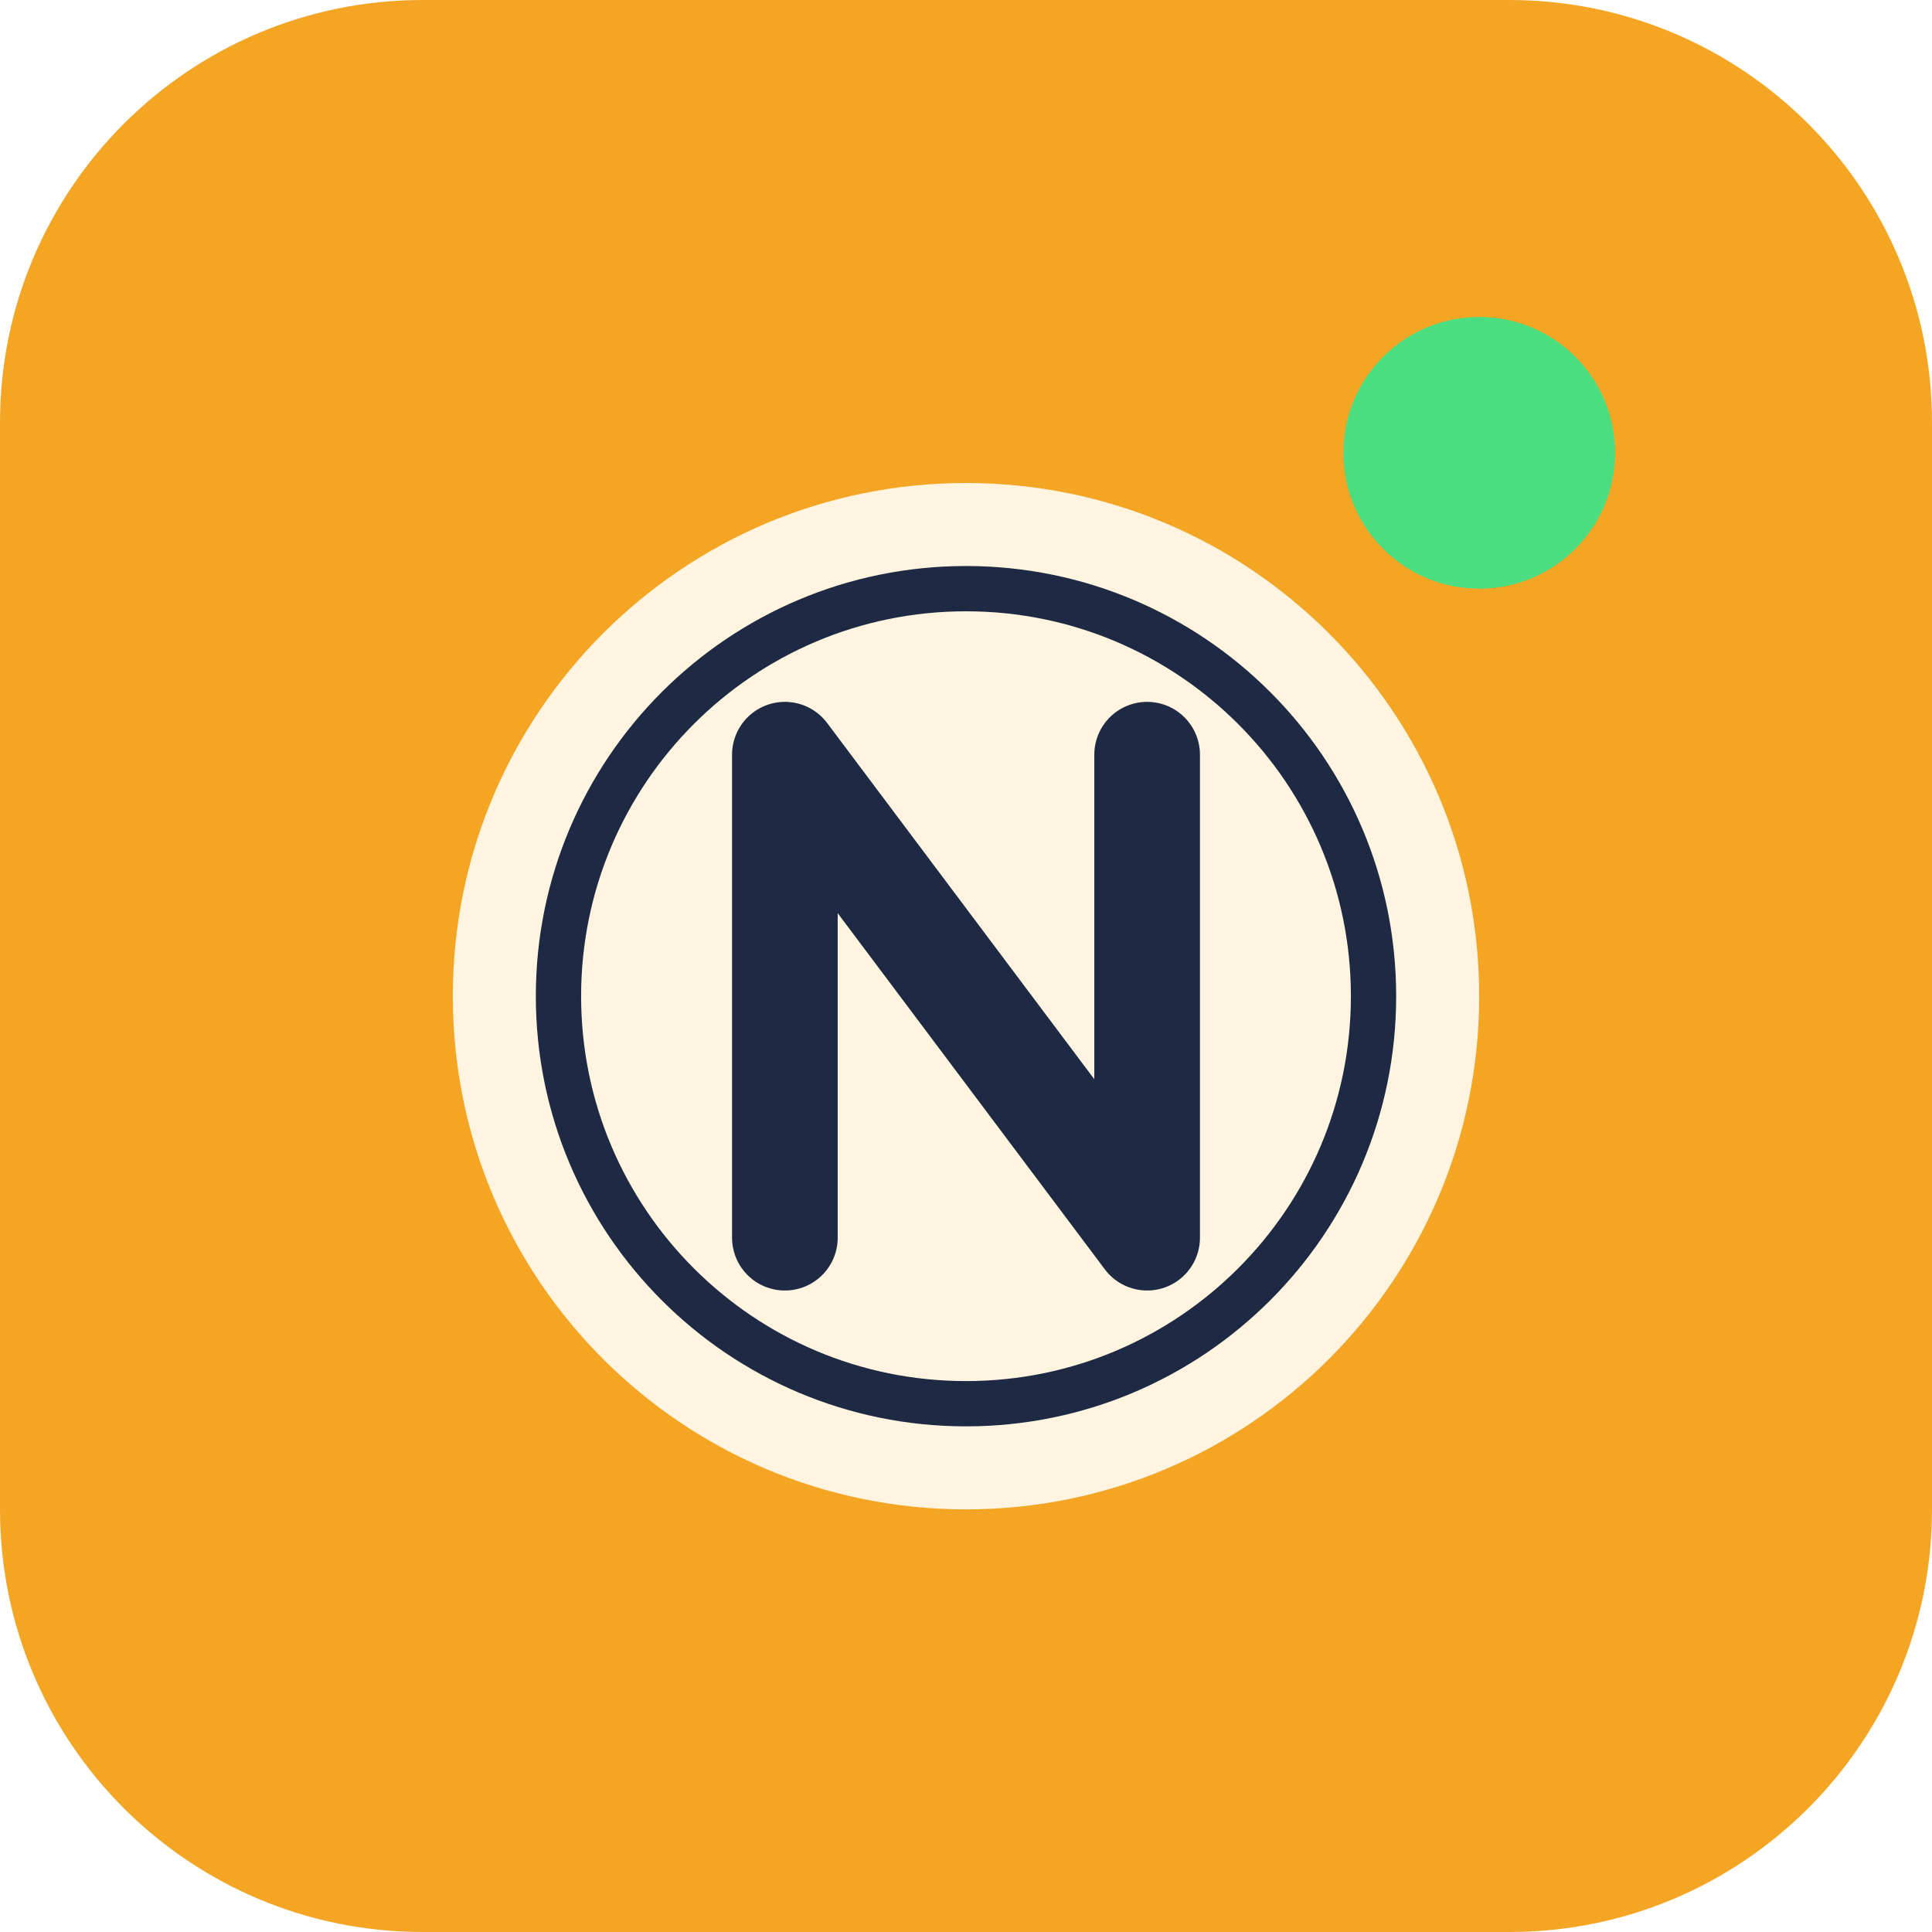
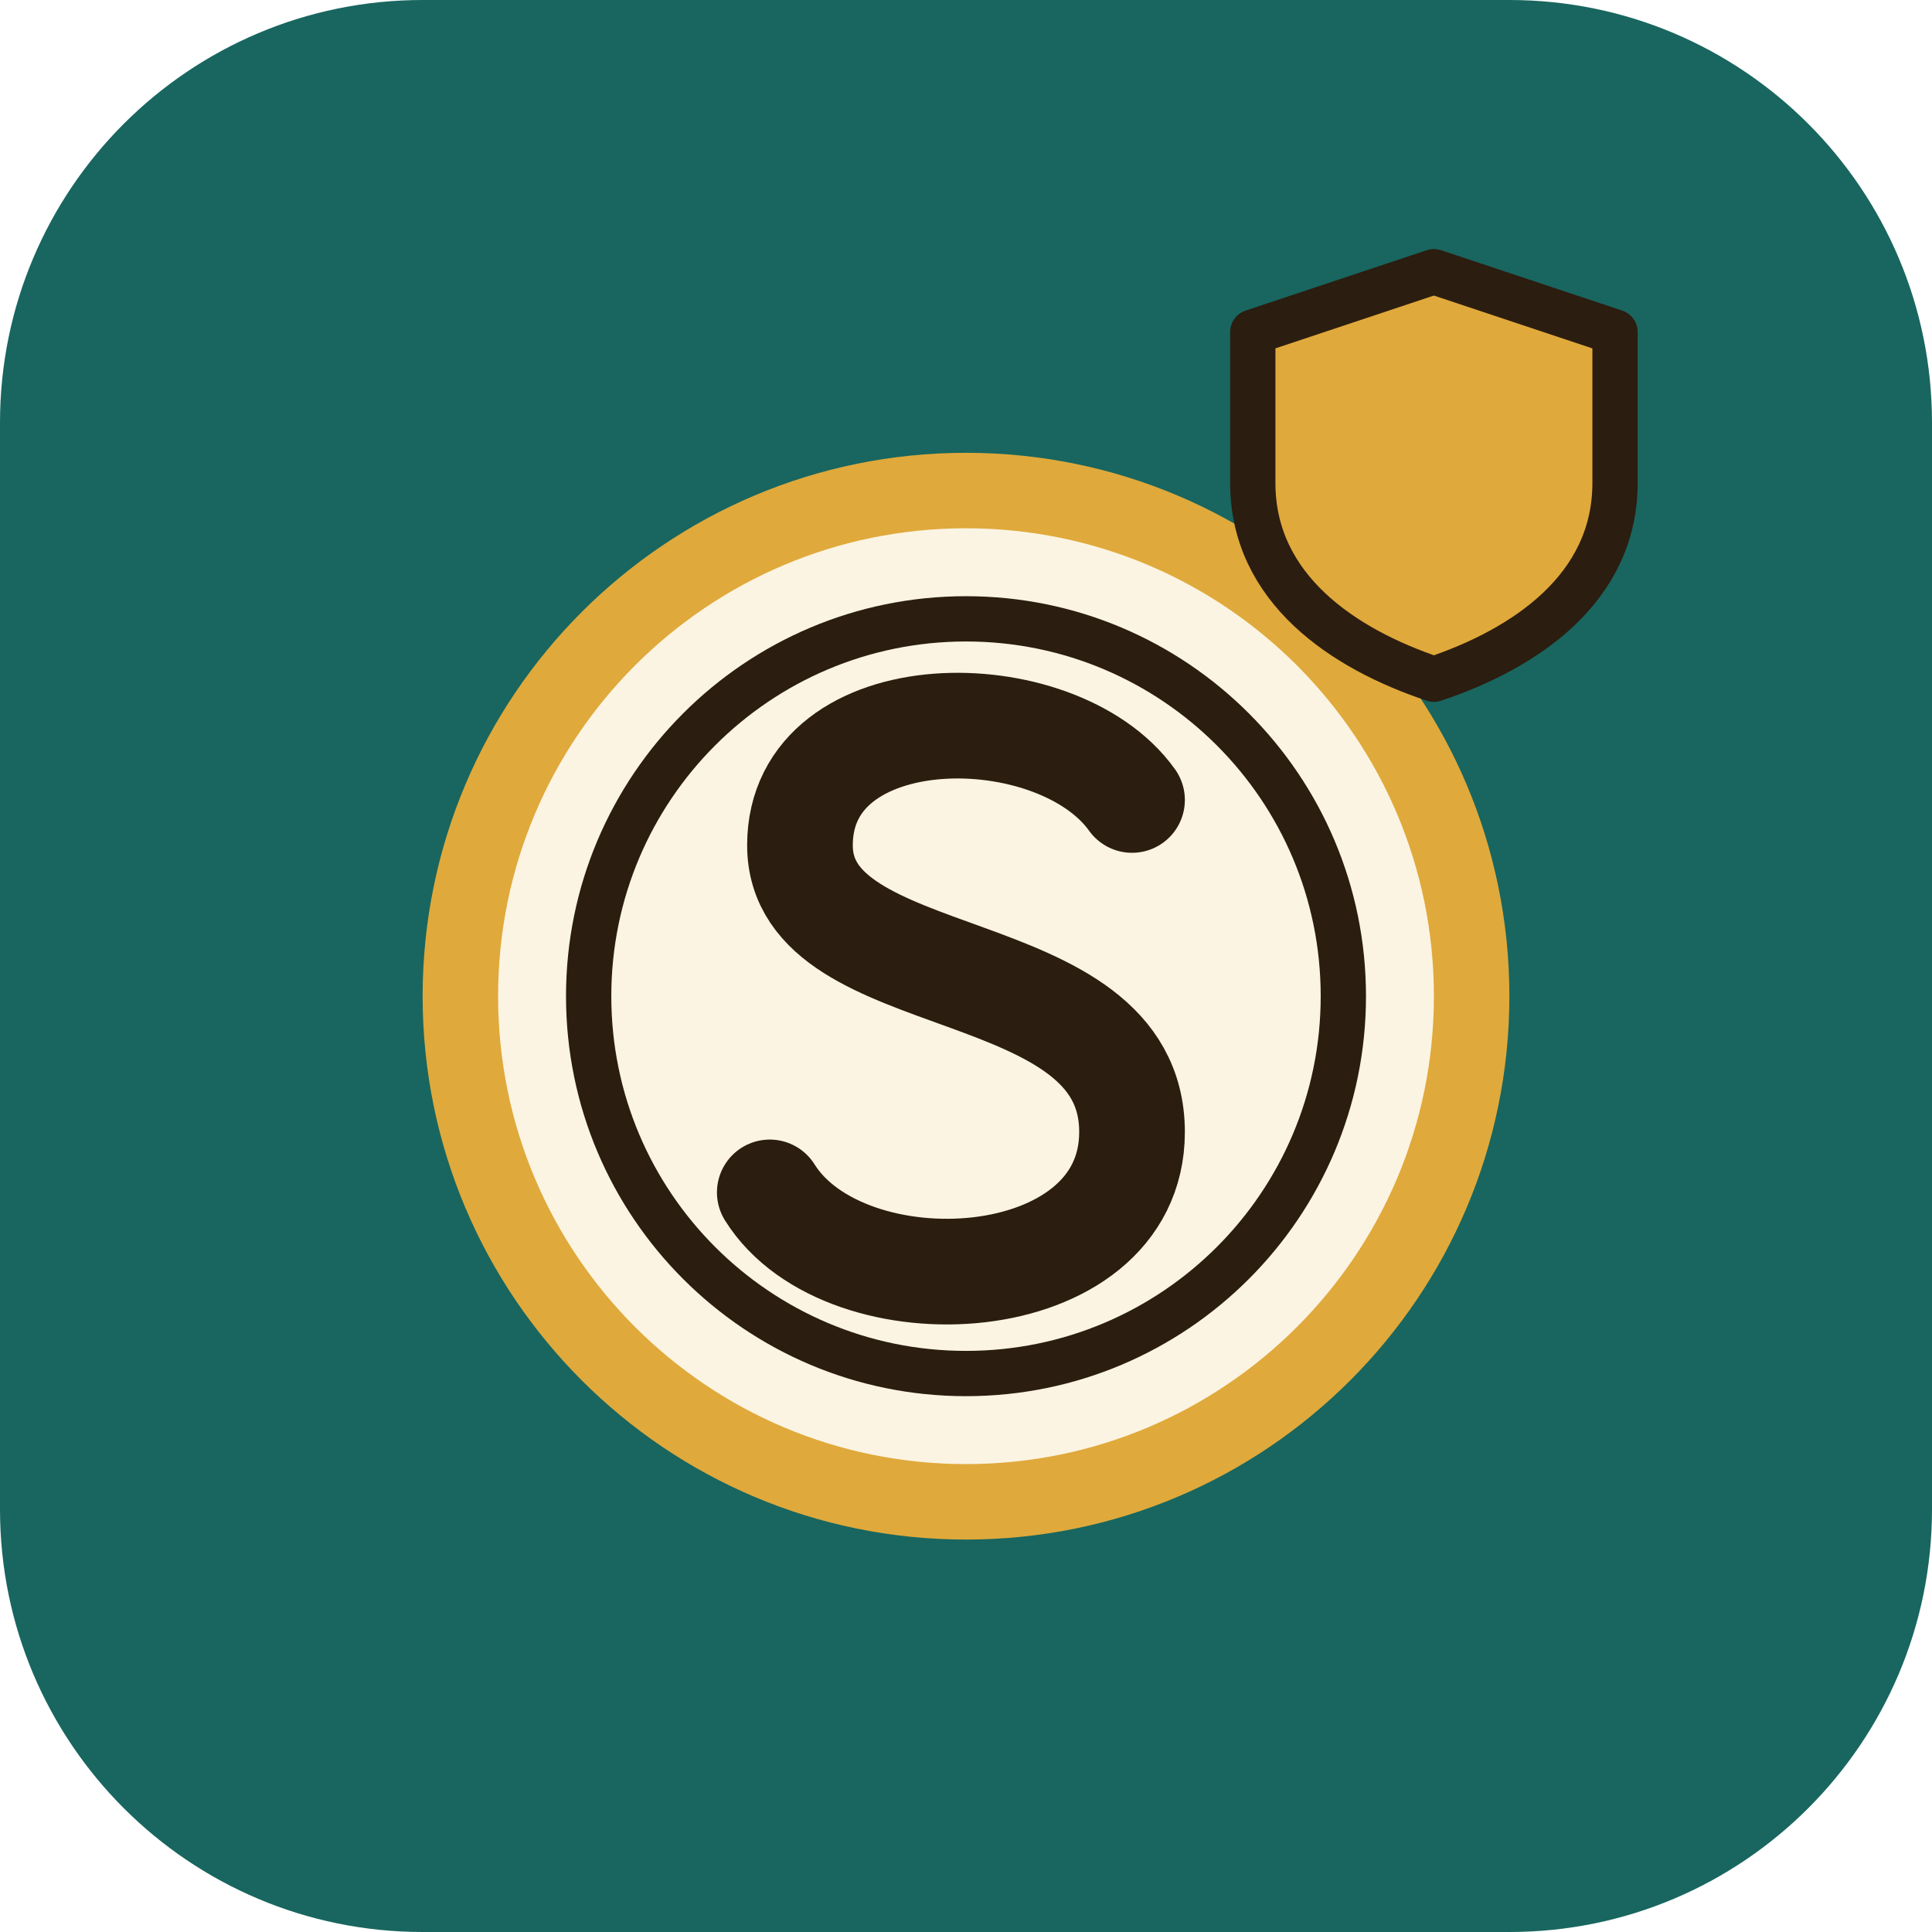
<svg xmlns="http://www.w3.org/2000/svg" viewBox="0 0 128 128">
-   <rect width="128" height="128" rx="28" fill="#F5A524" />
-   <circle cx="64" cy="66" r="34" fill="#FFF4E0" />
-   <circle cx="64" cy="66" r="27" fill="none" stroke="#1E2A44" stroke-width="3" />
-   <path d="M52 50 v32 M52 50 l24 32 M76 50 v32" fill="none" stroke="#1E2A44" stroke-width="7" stroke-linecap="round" stroke-linejoin="round" />
-   <circle cx="98" cy="30" r="9" fill="#4ADE80" />
+   <rect width="128" height="128" rx="28" fill="#18665F" />
+   <circle cx="64" cy="66" r="36" fill="#E0A93B" />
+   <circle cx="64" cy="66" r="31" fill="#FBF4E2" />
+   <circle cx="64" cy="66" r="25" fill="none" stroke="#2B1D10" stroke-width="3" />
+   <path d="M75 53 C70 46 53 46 53 56 C53 66 75 63 75 75 C75 86 56 87 51 79" fill="none" stroke="#2B1D10" stroke-width="7" stroke-linecap="round" stroke-linejoin="round" />
+   <path d="M95 18 L107 22 L107 32 C107 39 101 43 95 45 C89 43 83 39 83 32 L83 22 Z" fill="#E0A93B" stroke="#2B1D10" stroke-width="3" stroke-linejoin="round" />
</svg>
